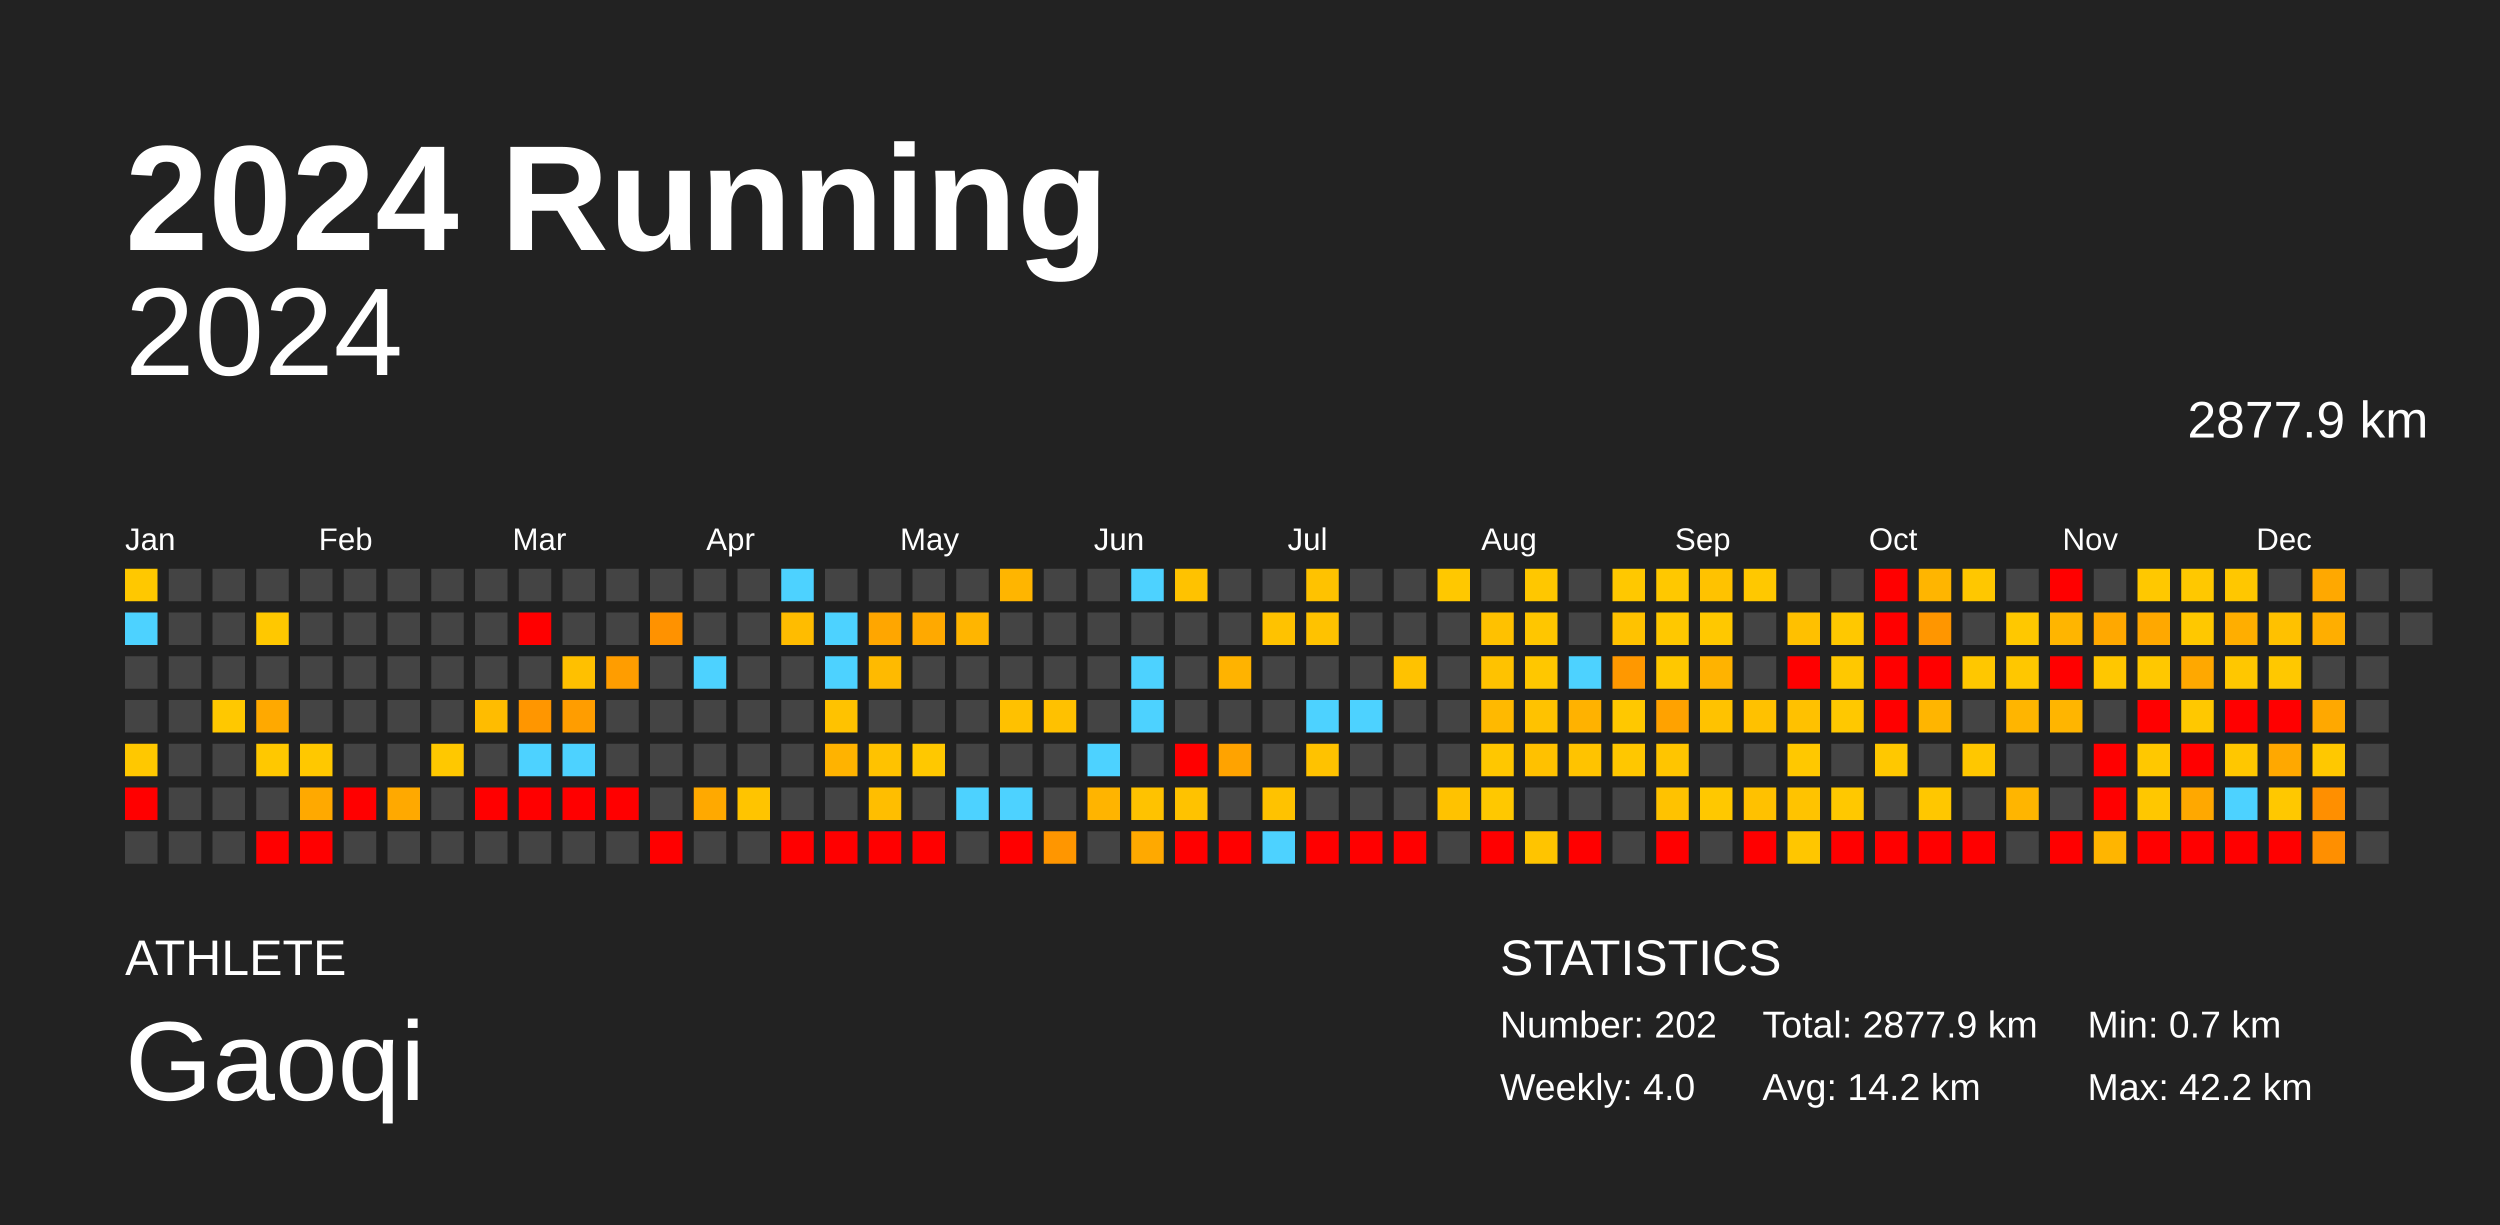
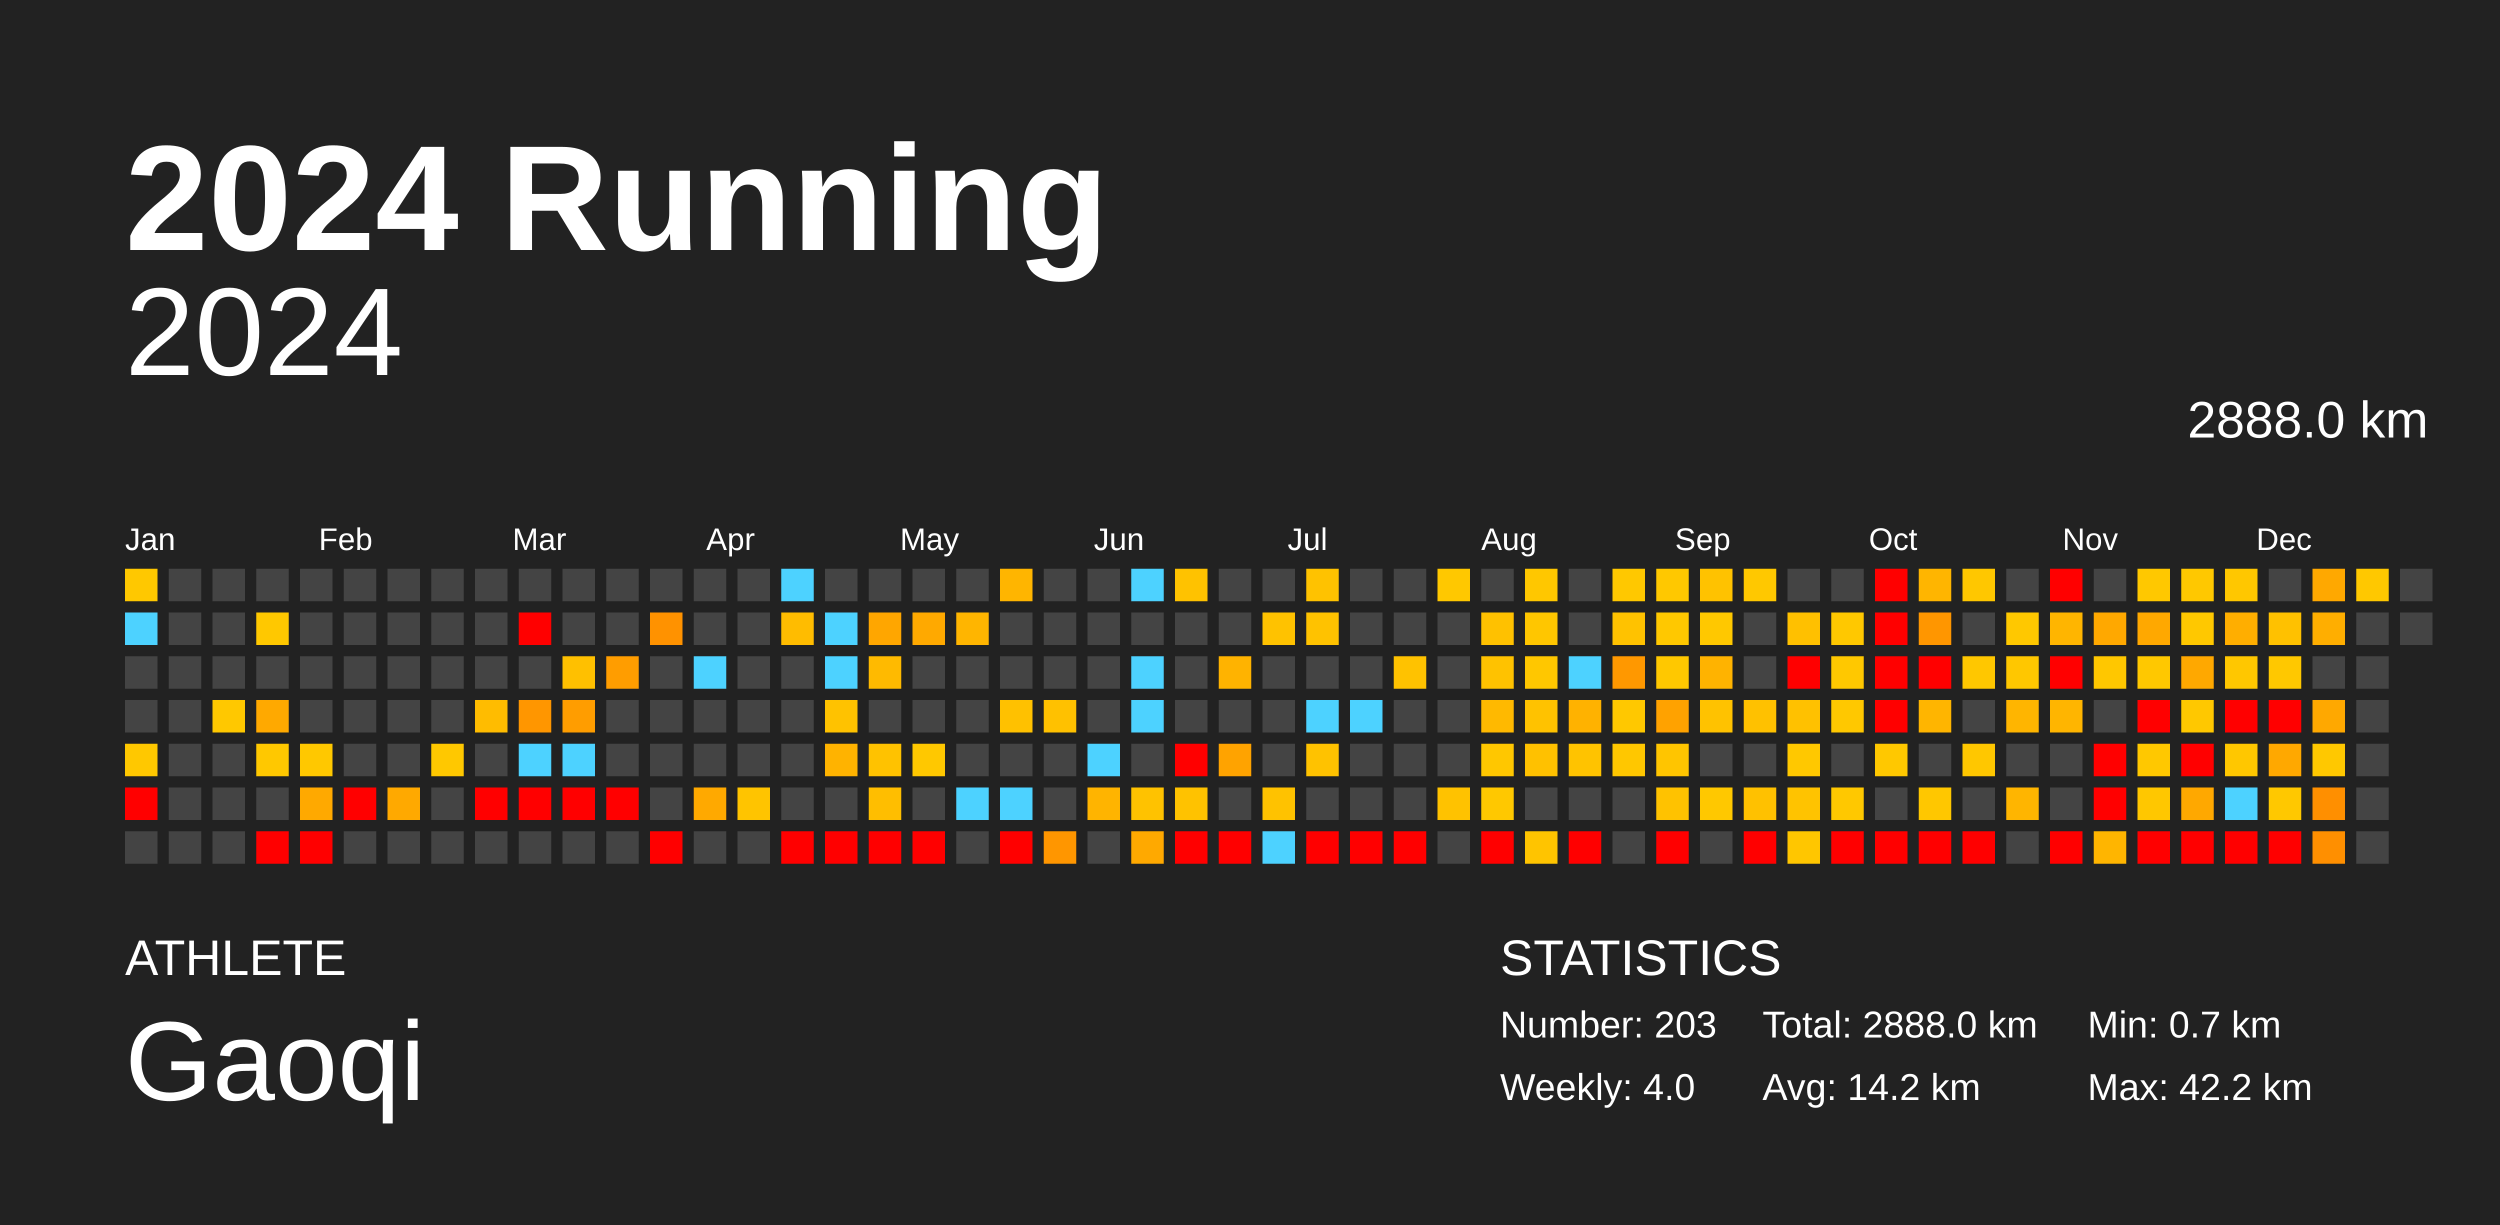
<svg xmlns="http://www.w3.org/2000/svg" baseProfile="full" height="98mm" version="1.1" viewBox="0,0,200,98" width="200mm">
  <defs />
  <rect fill="#222222" height="98" width="200" x="0" y="0" />
  <text fill="#FFFFFF" style="font-size:12px; font-family:Arial; font-weight:bold;" x="10" y="20">2024 Running</text>
  <text fill="#FFFFFF" style="font-size:4px; font-family:Arial" x="10" y="78">ATHLETE</text>
  <text fill="#FFFFFF" style="font-size:9px; font-family:Arial" x="10" y="88">Gaoqi</text>
  <text fill="#FFFFFF" style="font-size:4px; font-family:Arial" x="120" y="78">STATISTICS</text>
-   <text fill="#FFFFFF" style="font-size:3px; font-family:Arial" x="120" y="83">Number: 202</text>
+   <text fill="#FFFFFF" style="font-size:3px; font-family:Arial" x="120" y="83">Number: 203</text>
  <text fill="#FFFFFF" style="font-size:3px; font-family:Arial" x="120" y="88">Weekly: 4.0</text>
-   <text fill="#FFFFFF" style="font-size:3px; font-family:Arial" x="141" y="83">Total: 2877.9 km</text>
+   <text fill="#FFFFFF" style="font-size:3px; font-family:Arial" x="141" y="83">Total: 2888.0 km</text>
  <text fill="#FFFFFF" style="font-size:3px; font-family:Arial" x="141" y="88">Avg: 14.2 km</text>
  <text fill="#FFFFFF" style="font-size:3px; font-family:Arial" x="167" y="83">Min: 0.7 km</text>
  <text fill="#FFFFFF" style="font-size:3px; font-family:Arial" x="167" y="88">Max: 42.2 km</text>
  <text alignment-baseline="hanging" fill="#FFFFFF" style="font-size:10.0px; font-family:Arial;" x="10" y="30">2024</text>
-   <text alignment-baseline="hanging" fill="#FFFFFF" style="font-size:4.125px; font-family:Arial;" x="175" y="35">2877.9 km</text>
+   <text alignment-baseline="hanging" fill="#FFFFFF" style="font-size:4.125px; font-family:Arial;" x="175" y="35">2888.0 km</text>
  <text fill="#FFFFFF" style="font-size:2.5px; font-family:Arial" x="10.0" y="44">Jan</text>
  <text fill="#FFFFFF" style="font-size:2.5px; font-family:Arial" x="25.5" y="44">Feb</text>
  <text fill="#FFFFFF" style="font-size:2.5px; font-family:Arial" x="41.0" y="44">Mar</text>
  <text fill="#FFFFFF" style="font-size:2.5px; font-family:Arial" x="56.5" y="44">Apr</text>
  <text fill="#FFFFFF" style="font-size:2.5px; font-family:Arial" x="72.0" y="44">May</text>
  <text fill="#FFFFFF" style="font-size:2.5px; font-family:Arial" x="87.5" y="44">Jun</text>
  <text fill="#FFFFFF" style="font-size:2.5px; font-family:Arial" x="103.0" y="44">Jul</text>
  <text fill="#FFFFFF" style="font-size:2.5px; font-family:Arial" x="118.5" y="44">Aug</text>
  <text fill="#FFFFFF" style="font-size:2.5px; font-family:Arial" x="134.0" y="44">Sep</text>
  <text fill="#FFFFFF" style="font-size:2.5px; font-family:Arial" x="149.5" y="44">Oct</text>
  <text fill="#FFFFFF" style="font-size:2.5px; font-family:Arial" x="165.0" y="44">Nov</text>
  <text fill="#FFFFFF" style="font-size:2.5px; font-family:Arial" x="180.5" y="44">Dec</text>
  <rect fill="#ffc800" height="2.6" width="2.6" x="10.0" y="45.5" />
  <rect fill="#4dd2ff" height="2.6" width="2.6" x="10.0" y="49.0" />
  <rect fill="#444444" height="2.6" width="2.6" x="10.0" y="52.5" />
  <rect fill="#444444" height="2.6" width="2.6" x="10.0" y="56.0" />
  <rect fill="#ffc800" height="2.6" width="2.6" x="10.0" y="59.5" />
  <rect fill="red" height="2.6" width="2.6" x="10.0" y="63.0" />
  <rect fill="#444444" height="2.6" width="2.6" x="10.0" y="66.5" />
  <rect fill="#444444" height="2.6" width="2.6" x="13.5" y="45.5" />
  <rect fill="#444444" height="2.6" width="2.6" x="13.5" y="49.0" />
  <rect fill="#444444" height="2.6" width="2.6" x="13.5" y="52.5" />
  <rect fill="#444444" height="2.6" width="2.6" x="13.5" y="56.0" />
  <rect fill="#444444" height="2.6" width="2.6" x="13.5" y="59.5" />
  <rect fill="#444444" height="2.6" width="2.6" x="13.5" y="63.0" />
  <rect fill="#444444" height="2.6" width="2.6" x="13.5" y="66.5" />
  <rect fill="#444444" height="2.6" width="2.6" x="17.0" y="45.5" />
  <rect fill="#444444" height="2.6" width="2.6" x="17.0" y="49.0" />
  <rect fill="#444444" height="2.6" width="2.6" x="17.0" y="52.5" />
  <rect fill="#ffc800" height="2.6" width="2.6" x="17.0" y="56.0" />
  <rect fill="#444444" height="2.6" width="2.6" x="17.0" y="59.5" />
  <rect fill="#444444" height="2.6" width="2.6" x="17.0" y="63.0" />
  <rect fill="#444444" height="2.6" width="2.6" x="17.0" y="66.5" />
  <rect fill="#444444" height="2.6" width="2.6" x="20.5" y="45.5" />
  <rect fill="#ffc800" height="2.6" width="2.6" x="20.5" y="49.0" />
  <rect fill="#444444" height="2.6" width="2.6" x="20.5" y="52.5" />
  <rect fill="#ffa900" height="2.6" width="2.6" x="20.5" y="56.0" />
  <rect fill="#ffc800" height="2.6" width="2.6" x="20.5" y="59.5" />
  <rect fill="#444444" height="2.6" width="2.6" x="20.5" y="63.0" />
  <rect fill="red" height="2.6" width="2.6" x="20.5" y="66.5" />
  <rect fill="#444444" height="2.6" width="2.6" x="24.0" y="45.5" />
  <rect fill="#444444" height="2.6" width="2.6" x="24.0" y="49.0" />
  <rect fill="#444444" height="2.6" width="2.6" x="24.0" y="52.5" />
  <rect fill="#444444" height="2.6" width="2.6" x="24.0" y="56.0" />
  <rect fill="#ffc800" height="2.6" width="2.6" x="24.0" y="59.5" />
  <rect fill="#ffa900" height="2.6" width="2.6" x="24.0" y="63.0" />
  <rect fill="red" height="2.6" width="2.6" x="24.0" y="66.5" />
  <rect fill="#444444" height="2.6" width="2.6" x="27.5" y="45.5" />
  <rect fill="#444444" height="2.6" width="2.6" x="27.5" y="49.0" />
  <rect fill="#444444" height="2.6" width="2.6" x="27.5" y="52.5" />
  <rect fill="#444444" height="2.6" width="2.6" x="27.5" y="56.0" />
  <rect fill="#444444" height="2.6" width="2.6" x="27.5" y="59.5" />
  <rect fill="red" height="2.6" width="2.6" x="27.5" y="63.0" />
  <rect fill="#444444" height="2.6" width="2.6" x="27.5" y="66.5" />
  <rect fill="#444444" height="2.6" width="2.6" x="31.0" y="45.5" />
  <rect fill="#444444" height="2.6" width="2.6" x="31.0" y="49.0" />
  <rect fill="#444444" height="2.6" width="2.6" x="31.0" y="52.5" />
  <rect fill="#444444" height="2.6" width="2.6" x="31.0" y="56.0" />
  <rect fill="#444444" height="2.6" width="2.6" x="31.0" y="59.5" />
  <rect fill="#ffa900" height="2.6" width="2.6" x="31.0" y="63.0" />
  <rect fill="#444444" height="2.6" width="2.6" x="31.0" y="66.5" />
  <rect fill="#444444" height="2.6" width="2.6" x="34.5" y="45.5" />
  <rect fill="#444444" height="2.6" width="2.6" x="34.5" y="49.0" />
  <rect fill="#444444" height="2.6" width="2.6" x="34.5" y="52.5" />
  <rect fill="#444444" height="2.6" width="2.6" x="34.5" y="56.0" />
  <rect fill="#ffc800" height="2.6" width="2.6" x="34.5" y="59.5" />
  <rect fill="#444444" height="2.6" width="2.6" x="34.5" y="63.0" />
  <rect fill="#444444" height="2.6" width="2.6" x="34.5" y="66.5" />
  <rect fill="#444444" height="2.6" width="2.6" x="38.0" y="45.5" />
  <rect fill="#444444" height="2.6" width="2.6" x="38.0" y="49.0" />
  <rect fill="#444444" height="2.6" width="2.6" x="38.0" y="52.5" />
  <rect fill="#ffbc00" height="2.6" width="2.6" x="38.0" y="56.0" />
  <rect fill="#444444" height="2.6" width="2.6" x="38.0" y="59.5" />
  <rect fill="red" height="2.6" width="2.6" x="38.0" y="63.0" />
  <rect fill="#444444" height="2.6" width="2.6" x="38.0" y="66.5" />
  <rect fill="#444444" height="2.6" width="2.6" x="41.5" y="45.5" />
  <rect fill="red" height="2.6" width="2.6" x="41.5" y="49.0" />
  <rect fill="#444444" height="2.6" width="2.6" x="41.5" y="52.5" />
  <rect fill="#ff9600" height="2.6" width="2.6" x="41.5" y="56.0" />
  <rect fill="#4dd2ff" height="2.6" width="2.6" x="41.5" y="59.5" />
  <rect fill="red" height="2.6" width="2.6" x="41.5" y="63.0" />
  <rect fill="#444444" height="2.6" width="2.6" x="41.5" y="66.5" />
  <rect fill="#444444" height="2.6" width="2.6" x="45.0" y="45.5" />
  <rect fill="#444444" height="2.6" width="2.6" x="45.0" y="49.0" />
  <rect fill="#ffc000" height="2.6" width="2.6" x="45.0" y="52.5" />
  <rect fill="#ff9d00" height="2.6" width="2.6" x="45.0" y="56.0" />
  <rect fill="#4dd2ff" height="2.6" width="2.6" x="45.0" y="59.5" />
  <rect fill="red" height="2.6" width="2.6" x="45.0" y="63.0" />
  <rect fill="#444444" height="2.6" width="2.6" x="45.0" y="66.5" />
  <rect fill="#444444" height="2.6" width="2.6" x="48.5" y="45.5" />
  <rect fill="#444444" height="2.6" width="2.6" x="48.5" y="49.0" />
  <rect fill="#ff9d00" height="2.6" width="2.6" x="48.5" y="52.5" />
  <rect fill="#444444" height="2.6" width="2.6" x="48.5" y="56.0" />
  <rect fill="#444444" height="2.6" width="2.6" x="48.5" y="59.5" />
  <rect fill="red" height="2.6" width="2.6" x="48.5" y="63.0" />
  <rect fill="#444444" height="2.6" width="2.6" x="48.5" y="66.5" />
  <rect fill="#444444" height="2.6" width="2.6" x="52.0" y="45.5" />
  <rect fill="#ff9200" height="2.6" width="2.6" x="52.0" y="49.0" />
  <rect fill="#444444" height="2.6" width="2.6" x="52.0" y="52.5" />
  <rect fill="#444444" height="2.6" width="2.6" x="52.0" y="56.0" />
  <rect fill="#444444" height="2.6" width="2.6" x="52.0" y="59.5" />
  <rect fill="#444444" height="2.6" width="2.6" x="52.0" y="63.0" />
  <rect fill="red" height="2.6" width="2.6" x="52.0" y="66.5" />
  <rect fill="#444444" height="2.6" width="2.6" x="55.5" y="45.5" />
  <rect fill="#444444" height="2.6" width="2.6" x="55.5" y="49.0" />
  <rect fill="#4dd2ff" height="2.6" width="2.6" x="55.5" y="52.5" />
  <rect fill="#444444" height="2.6" width="2.6" x="55.5" y="56.0" />
  <rect fill="#444444" height="2.6" width="2.6" x="55.5" y="59.5" />
  <rect fill="#ffa900" height="2.6" width="2.6" x="55.5" y="63.0" />
  <rect fill="#444444" height="2.6" width="2.6" x="55.5" y="66.5" />
  <rect fill="#444444" height="2.6" width="2.6" x="59.0" y="45.5" />
  <rect fill="#444444" height="2.6" width="2.6" x="59.0" y="49.0" />
  <rect fill="#444444" height="2.6" width="2.6" x="59.0" y="52.5" />
  <rect fill="#444444" height="2.6" width="2.6" x="59.0" y="56.0" />
  <rect fill="#444444" height="2.6" width="2.6" x="59.0" y="59.5" />
  <rect fill="#ffc400" height="2.6" width="2.6" x="59.0" y="63.0" />
  <rect fill="#444444" height="2.6" width="2.6" x="59.0" y="66.5" />
  <rect fill="#4dd2ff" height="2.6" width="2.6" x="62.5" y="45.5" />
  <rect fill="#ffbc00" height="2.6" width="2.6" x="62.5" y="49.0" />
  <rect fill="#444444" height="2.6" width="2.6" x="62.5" y="52.5" />
  <rect fill="#444444" height="2.6" width="2.6" x="62.5" y="56.0" />
  <rect fill="#444444" height="2.6" width="2.6" x="62.5" y="59.5" />
  <rect fill="#444444" height="2.6" width="2.6" x="62.5" y="63.0" />
  <rect fill="red" height="2.6" width="2.6" x="62.5" y="66.5" />
  <rect fill="#444444" height="2.6" width="2.6" x="66.0" y="45.5" />
  <rect fill="#4dd2ff" height="2.6" width="2.6" x="66.0" y="49.0" />
  <rect fill="#4dd2ff" height="2.6" width="2.6" x="66.0" y="52.5" />
  <rect fill="#ffc200" height="2.6" width="2.6" x="66.0" y="56.0" />
  <rect fill="#ffb300" height="2.6" width="2.6" x="66.0" y="59.5" />
  <rect fill="#444444" height="2.6" width="2.6" x="66.0" y="63.0" />
  <rect fill="red" height="2.6" width="2.6" x="66.0" y="66.5" />
  <rect fill="#444444" height="2.6" width="2.6" x="69.5" y="45.5" />
  <rect fill="#ffa600" height="2.6" width="2.6" x="69.5" y="49.0" />
  <rect fill="#ffba00" height="2.6" width="2.6" x="69.5" y="52.5" />
  <rect fill="#444444" height="2.6" width="2.6" x="69.5" y="56.0" />
  <rect fill="#ffc200" height="2.6" width="2.6" x="69.5" y="59.5" />
  <rect fill="#ffbe00" height="2.6" width="2.6" x="69.5" y="63.0" />
  <rect fill="red" height="2.6" width="2.6" x="69.5" y="66.5" />
  <rect fill="#444444" height="2.6" width="2.6" x="73.0" y="45.5" />
  <rect fill="#ffa900" height="2.6" width="2.6" x="73.0" y="49.0" />
  <rect fill="#444444" height="2.6" width="2.6" x="73.0" y="52.5" />
  <rect fill="#444444" height="2.6" width="2.6" x="73.0" y="56.0" />
  <rect fill="#ffc800" height="2.6" width="2.6" x="73.0" y="59.5" />
  <rect fill="#444444" height="2.6" width="2.6" x="73.0" y="63.0" />
  <rect fill="red" height="2.6" width="2.6" x="73.0" y="66.5" />
  <rect fill="#444444" height="2.6" width="2.6" x="76.5" y="45.5" />
  <rect fill="#ffb500" height="2.6" width="2.6" x="76.5" y="49.0" />
  <rect fill="#444444" height="2.6" width="2.6" x="76.5" y="52.5" />
  <rect fill="#444444" height="2.6" width="2.6" x="76.5" y="56.0" />
  <rect fill="#444444" height="2.6" width="2.6" x="76.5" y="59.5" />
  <rect fill="#4dd2ff" height="2.6" width="2.6" x="76.5" y="63.0" />
  <rect fill="#444444" height="2.6" width="2.6" x="76.5" y="66.5" />
  <rect fill="#ffb500" height="2.6" width="2.6" x="80.0" y="45.5" />
  <rect fill="#444444" height="2.6" width="2.6" x="80.0" y="49.0" />
  <rect fill="#444444" height="2.6" width="2.6" x="80.0" y="52.5" />
  <rect fill="#ffc100" height="2.6" width="2.6" x="80.0" y="56.0" />
  <rect fill="#444444" height="2.6" width="2.6" x="80.0" y="59.5" />
  <rect fill="#4dd2ff" height="2.6" width="2.6" x="80.0" y="63.0" />
  <rect fill="red" height="2.6" width="2.6" x="80.0" y="66.5" />
  <rect fill="#444444" height="2.6" width="2.6" x="83.5" y="45.5" />
  <rect fill="#444444" height="2.6" width="2.6" x="83.5" y="49.0" />
  <rect fill="#444444" height="2.6" width="2.6" x="83.5" y="52.5" />
  <rect fill="#ffc100" height="2.6" width="2.6" x="83.5" y="56.0" />
  <rect fill="#444444" height="2.6" width="2.6" x="83.5" y="59.5" />
  <rect fill="#444444" height="2.6" width="2.6" x="83.5" y="63.0" />
  <rect fill="#ff9600" height="2.6" width="2.6" x="83.5" y="66.5" />
  <rect fill="#444444" height="2.6" width="2.6" x="87.0" y="45.5" />
  <rect fill="#444444" height="2.6" width="2.6" x="87.0" y="49.0" />
  <rect fill="#444444" height="2.6" width="2.6" x="87.0" y="52.5" />
  <rect fill="#444444" height="2.6" width="2.6" x="87.0" y="56.0" />
  <rect fill="#4dd2ff" height="2.6" width="2.6" x="87.0" y="59.5" />
  <rect fill="#ffb400" height="2.6" width="2.6" x="87.0" y="63.0" />
  <rect fill="#444444" height="2.6" width="2.6" x="87.0" y="66.5" />
  <rect fill="#4dd2ff" height="2.6" width="2.6" x="90.5" y="45.5" />
  <rect fill="#444444" height="2.6" width="2.6" x="90.5" y="49.0" />
  <rect fill="#4dd2ff" height="2.6" width="2.6" x="90.5" y="52.5" />
  <rect fill="#4dd2ff" height="2.6" width="2.6" x="90.5" y="56.0" />
  <rect fill="#444444" height="2.6" width="2.6" x="90.5" y="59.5" />
  <rect fill="#ffc200" height="2.6" width="2.6" x="90.5" y="63.0" />
  <rect fill="#ffa900" height="2.6" width="2.6" x="90.5" y="66.5" />
  <rect fill="#ffc200" height="2.6" width="2.6" x="94.0" y="45.5" />
  <rect fill="#444444" height="2.6" width="2.6" x="94.0" y="49.0" />
  <rect fill="#444444" height="2.6" width="2.6" x="94.0" y="52.5" />
  <rect fill="#444444" height="2.6" width="2.6" x="94.0" y="56.0" />
  <rect fill="red" height="2.6" width="2.6" x="94.0" y="59.5" />
  <rect fill="#ffc200" height="2.6" width="2.6" x="94.0" y="63.0" />
  <rect fill="red" height="2.6" width="2.6" x="94.0" y="66.5" />
  <rect fill="#444444" height="2.6" width="2.6" x="97.5" y="45.5" />
  <rect fill="#444444" height="2.6" width="2.6" x="97.5" y="49.0" />
  <rect fill="#ffb300" height="2.6" width="2.6" x="97.5" y="52.5" />
  <rect fill="#444444" height="2.6" width="2.6" x="97.5" y="56.0" />
  <rect fill="#ffa300" height="2.6" width="2.6" x="97.5" y="59.5" />
  <rect fill="#444444" height="2.6" width="2.6" x="97.5" y="63.0" />
  <rect fill="red" height="2.6" width="2.6" x="97.5" y="66.5" />
  <rect fill="#444444" height="2.6" width="2.6" x="101.0" y="45.5" />
  <rect fill="#ffc200" height="2.6" width="2.6" x="101.0" y="49.0" />
  <rect fill="#444444" height="2.6" width="2.6" x="101.0" y="52.5" />
  <rect fill="#444444" height="2.6" width="2.6" x="101.0" y="56.0" />
  <rect fill="#444444" height="2.6" width="2.6" x="101.0" y="59.5" />
  <rect fill="#ffc200" height="2.6" width="2.6" x="101.0" y="63.0" />
  <rect fill="#4dd2ff" height="2.6" width="2.6" x="101.0" y="66.5" />
  <rect fill="#ffc200" height="2.6" width="2.6" x="104.5" y="45.5" />
  <rect fill="#ffc200" height="2.6" width="2.6" x="104.5" y="49.0" />
  <rect fill="#444444" height="2.6" width="2.6" x="104.5" y="52.5" />
  <rect fill="#4dd2ff" height="2.6" width="2.6" x="104.5" y="56.0" />
  <rect fill="#ffc200" height="2.6" width="2.6" x="104.5" y="59.5" />
  <rect fill="#444444" height="2.6" width="2.6" x="104.5" y="63.0" />
  <rect fill="red" height="2.6" width="2.6" x="104.5" y="66.5" />
  <rect fill="#444444" height="2.6" width="2.6" x="108.0" y="45.5" />
  <rect fill="#444444" height="2.6" width="2.6" x="108.0" y="49.0" />
  <rect fill="#444444" height="2.6" width="2.6" x="108.0" y="52.5" />
  <rect fill="#4dd2ff" height="2.6" width="2.6" x="108.0" y="56.0" />
  <rect fill="#444444" height="2.6" width="2.6" x="108.0" y="59.5" />
  <rect fill="#444444" height="2.6" width="2.6" x="108.0" y="63.0" />
  <rect fill="red" height="2.6" width="2.6" x="108.0" y="66.5" />
  <rect fill="#444444" height="2.6" width="2.6" x="111.5" y="45.5" />
  <rect fill="#444444" height="2.6" width="2.6" x="111.5" y="49.0" />
  <rect fill="#ffc200" height="2.6" width="2.6" x="111.5" y="52.5" />
  <rect fill="#444444" height="2.6" width="2.6" x="111.5" y="56.0" />
  <rect fill="#444444" height="2.6" width="2.6" x="111.5" y="59.5" />
  <rect fill="#444444" height="2.6" width="2.6" x="111.5" y="63.0" />
  <rect fill="red" height="2.6" width="2.6" x="111.5" y="66.5" />
  <rect fill="#ffc800" height="2.6" width="2.6" x="115.0" y="45.5" />
  <rect fill="#444444" height="2.6" width="2.6" x="115.0" y="49.0" />
  <rect fill="#444444" height="2.6" width="2.6" x="115.0" y="52.5" />
  <rect fill="#444444" height="2.6" width="2.6" x="115.0" y="56.0" />
  <rect fill="#444444" height="2.6" width="2.6" x="115.0" y="59.5" />
  <rect fill="#ffc200" height="2.6" width="2.6" x="115.0" y="63.0" />
  <rect fill="#444444" height="2.6" width="2.6" x="115.0" y="66.5" />
  <rect fill="#444444" height="2.6" width="2.6" x="118.5" y="45.5" />
  <rect fill="#ffc100" height="2.6" width="2.6" x="118.5" y="49.0" />
  <rect fill="#ffc200" height="2.6" width="2.6" x="118.5" y="52.5" />
  <rect fill="#ffb900" height="2.6" width="2.6" x="118.5" y="56.0" />
  <rect fill="#ffc700" height="2.6" width="2.6" x="118.5" y="59.5" />
  <rect fill="#ffc800" height="2.6" width="2.6" x="118.5" y="63.0" />
  <rect fill="red" height="2.6" width="2.6" x="118.5" y="66.5" />
  <rect fill="#ffc700" height="2.6" width="2.6" x="122.0" y="45.5" />
  <rect fill="#ffc600" height="2.6" width="2.6" x="122.0" y="49.0" />
  <rect fill="#ffc700" height="2.6" width="2.6" x="122.0" y="52.5" />
  <rect fill="#ffc200" height="2.6" width="2.6" x="122.0" y="56.0" />
  <rect fill="#ffc100" height="2.6" width="2.6" x="122.0" y="59.5" />
  <rect fill="#444444" height="2.6" width="2.6" x="122.0" y="63.0" />
  <rect fill="#ffc400" height="2.6" width="2.6" x="122.0" y="66.5" />
  <rect fill="#444444" height="2.6" width="2.6" x="125.5" y="45.5" />
  <rect fill="#444444" height="2.6" width="2.6" x="125.5" y="49.0" />
  <rect fill="#4dd2ff" height="2.6" width="2.6" x="125.5" y="52.5" />
  <rect fill="#ffb200" height="2.6" width="2.6" x="125.5" y="56.0" />
  <rect fill="#ffc300" height="2.6" width="2.6" x="125.5" y="59.5" />
  <rect fill="#444444" height="2.6" width="2.6" x="125.5" y="63.0" />
  <rect fill="red" height="2.6" width="2.6" x="125.5" y="66.5" />
  <rect fill="#ffc800" height="2.6" width="2.6" x="129.0" y="45.5" />
  <rect fill="#ffc200" height="2.6" width="2.6" x="129.0" y="49.0" />
  <rect fill="#ff9800" height="2.6" width="2.6" x="129.0" y="52.5" />
  <rect fill="#ffc800" height="2.6" width="2.6" x="129.0" y="56.0" />
  <rect fill="#ffc700" height="2.6" width="2.6" x="129.0" y="59.5" />
  <rect fill="#444444" height="2.6" width="2.6" x="129.0" y="63.0" />
  <rect fill="#444444" height="2.6" width="2.6" x="129.0" y="66.5" />
  <rect fill="#ffc800" height="2.6" width="2.6" x="132.5" y="45.5" />
  <rect fill="#ffc800" height="2.6" width="2.6" x="132.5" y="49.0" />
  <rect fill="#ffc800" height="2.6" width="2.6" x="132.5" y="52.5" />
  <rect fill="#ffa200" height="2.6" width="2.6" x="132.5" y="56.0" />
  <rect fill="#ffc500" height="2.6" width="2.6" x="132.5" y="59.5" />
  <rect fill="#ffc200" height="2.6" width="2.6" x="132.5" y="63.0" />
  <rect fill="red" height="2.6" width="2.6" x="132.5" y="66.5" />
  <rect fill="#ffc200" height="2.6" width="2.6" x="136.0" y="45.5" />
  <rect fill="#ffc800" height="2.6" width="2.6" x="136.0" y="49.0" />
  <rect fill="#ffb300" height="2.6" width="2.6" x="136.0" y="52.5" />
  <rect fill="#ffc200" height="2.6" width="2.6" x="136.0" y="56.0" />
  <rect fill="#444444" height="2.6" width="2.6" x="136.0" y="59.5" />
  <rect fill="#ffc800" height="2.6" width="2.6" x="136.0" y="63.0" />
  <rect fill="#444444" height="2.6" width="2.6" x="136.0" y="66.5" />
  <rect fill="#ffc800" height="2.6" width="2.6" x="139.5" y="45.5" />
  <rect fill="#444444" height="2.6" width="2.6" x="139.5" y="49.0" />
  <rect fill="#444444" height="2.6" width="2.6" x="139.5" y="52.5" />
  <rect fill="#ffc100" height="2.6" width="2.6" x="139.5" y="56.0" />
  <rect fill="#444444" height="2.6" width="2.6" x="139.5" y="59.5" />
  <rect fill="#ffc100" height="2.6" width="2.6" x="139.5" y="63.0" />
  <rect fill="red" height="2.6" width="2.6" x="139.5" y="66.5" />
  <rect fill="#444444" height="2.6" width="2.6" x="143.0" y="45.5" />
  <rect fill="#ffc000" height="2.6" width="2.6" x="143.0" y="49.0" />
  <rect fill="red" height="2.6" width="2.6" x="143.0" y="52.5" />
  <rect fill="#ffc100" height="2.6" width="2.6" x="143.0" y="56.0" />
  <rect fill="#ffc800" height="2.6" width="2.6" x="143.0" y="59.5" />
  <rect fill="#ffc300" height="2.6" width="2.6" x="143.0" y="63.0" />
  <rect fill="#ffc600" height="2.6" width="2.6" x="143.0" y="66.5" />
  <rect fill="#444444" height="2.6" width="2.6" x="146.5" y="45.5" />
  <rect fill="#ffc800" height="2.6" width="2.6" x="146.5" y="49.0" />
  <rect fill="#ffc800" height="2.6" width="2.6" x="146.5" y="52.5" />
  <rect fill="#ffc800" height="2.6" width="2.6" x="146.5" y="56.0" />
  <rect fill="#444444" height="2.6" width="2.6" x="146.5" y="59.5" />
  <rect fill="#ffc800" height="2.6" width="2.6" x="146.5" y="63.0" />
  <rect fill="red" height="2.6" width="2.6" x="146.5" y="66.5" />
  <rect fill="red" height="2.6" width="2.6" x="150.0" y="45.5" />
  <rect fill="red" height="2.6" width="2.6" x="150.0" y="49.0" />
  <rect fill="red" height="2.6" width="2.6" x="150.0" y="52.5" />
  <rect fill="red" height="2.6" width="2.6" x="150.0" y="56.0" />
  <rect fill="#ffc800" height="2.6" width="2.6" x="150.0" y="59.5" />
  <rect fill="#444444" height="2.6" width="2.6" x="150.0" y="63.0" />
  <rect fill="red" height="2.6" width="2.6" x="150.0" y="66.5" />
  <rect fill="#ffb500" height="2.6" width="2.6" x="153.5" y="45.5" />
  <rect fill="#ff9600" height="2.6" width="2.6" x="153.5" y="49.0" />
  <rect fill="red" height="2.6" width="2.6" x="153.5" y="52.5" />
  <rect fill="#ffb500" height="2.6" width="2.6" x="153.5" y="56.0" />
  <rect fill="#444444" height="2.6" width="2.6" x="153.5" y="59.5" />
  <rect fill="#ffc700" height="2.6" width="2.6" x="153.5" y="63.0" />
  <rect fill="red" height="2.6" width="2.6" x="153.5" y="66.5" />
  <rect fill="#ffc700" height="2.6" width="2.6" x="157.0" y="45.5" />
  <rect fill="#444444" height="2.6" width="2.6" x="157.0" y="49.0" />
  <rect fill="#ffc700" height="2.6" width="2.6" x="157.0" y="52.5" />
  <rect fill="#444444" height="2.6" width="2.6" x="157.0" y="56.0" />
  <rect fill="#ffc700" height="2.6" width="2.6" x="157.0" y="59.5" />
  <rect fill="#444444" height="2.6" width="2.6" x="157.0" y="63.0" />
  <rect fill="red" height="2.6" width="2.6" x="157.0" y="66.5" />
  <rect fill="#444444" height="2.6" width="2.6" x="160.5" y="45.5" />
  <rect fill="#ffc800" height="2.6" width="2.6" x="160.5" y="49.0" />
  <rect fill="#ffc700" height="2.6" width="2.6" x="160.5" y="52.5" />
  <rect fill="#ffb500" height="2.6" width="2.6" x="160.5" y="56.0" />
  <rect fill="#444444" height="2.6" width="2.6" x="160.5" y="59.5" />
  <rect fill="#ffb500" height="2.6" width="2.6" x="160.5" y="63.0" />
  <rect fill="#444444" height="2.6" width="2.6" x="160.5" y="66.5" />
  <rect fill="red" height="2.6" width="2.6" x="164.0" y="45.5" />
  <rect fill="#ffb500" height="2.6" width="2.6" x="164.0" y="49.0" />
  <rect fill="red" height="2.6" width="2.6" x="164.0" y="52.5" />
  <rect fill="#ffb500" height="2.6" width="2.6" x="164.0" y="56.0" />
  <rect fill="#444444" height="2.6" width="2.6" x="164.0" y="59.5" />
  <rect fill="#444444" height="2.6" width="2.6" x="164.0" y="63.0" />
  <rect fill="red" height="2.6" width="2.6" x="164.0" y="66.5" />
  <rect fill="#444444" height="2.6" width="2.6" x="167.5" y="45.5" />
  <rect fill="#ffa800" height="2.6" width="2.6" x="167.5" y="49.0" />
  <rect fill="#ffc700" height="2.6" width="2.6" x="167.5" y="52.5" />
  <rect fill="#444444" height="2.6" width="2.6" x="167.5" y="56.0" />
  <rect fill="red" height="2.6" width="2.6" x="167.5" y="59.5" />
  <rect fill="red" height="2.6" width="2.6" x="167.5" y="63.0" />
  <rect fill="#ffb500" height="2.6" width="2.6" x="167.5" y="66.5" />
  <rect fill="#ffc800" height="2.6" width="2.6" x="171.0" y="45.5" />
  <rect fill="#ffa800" height="2.6" width="2.6" x="171.0" y="49.0" />
  <rect fill="#ffc800" height="2.6" width="2.6" x="171.0" y="52.5" />
  <rect fill="red" height="2.6" width="2.6" x="171.0" y="56.0" />
  <rect fill="#ffc800" height="2.6" width="2.6" x="171.0" y="59.5" />
  <rect fill="#ffc700" height="2.6" width="2.6" x="171.0" y="63.0" />
  <rect fill="red" height="2.6" width="2.6" x="171.0" y="66.5" />
  <rect fill="#ffc800" height="2.6" width="2.6" x="174.5" y="45.5" />
  <rect fill="#ffc800" height="2.6" width="2.6" x="174.5" y="49.0" />
  <rect fill="#ffa800" height="2.6" width="2.6" x="174.5" y="52.5" />
  <rect fill="#ffc800" height="2.6" width="2.6" x="174.5" y="56.0" />
  <rect fill="red" height="2.6" width="2.6" x="174.5" y="59.5" />
  <rect fill="#ffa800" height="2.6" width="2.6" x="174.5" y="63.0" />
  <rect fill="red" height="2.6" width="2.6" x="174.5" y="66.5" />
  <rect fill="#ffc700" height="2.6" width="2.6" x="178.0" y="45.5" />
  <rect fill="#ffae00" height="2.6" width="2.6" x="178.0" y="49.0" />
  <rect fill="#ffc700" height="2.6" width="2.6" x="178.0" y="52.5" />
  <rect fill="red" height="2.6" width="2.6" x="178.0" y="56.0" />
  <rect fill="#ffc700" height="2.6" width="2.6" x="178.0" y="59.5" />
  <rect fill="#4dd2ff" height="2.6" width="2.6" x="178.0" y="63.0" />
  <rect fill="red" height="2.6" width="2.6" x="178.0" y="66.5" />
  <rect fill="#444444" height="2.6" width="2.6" x="181.5" y="45.5" />
  <rect fill="#ffc100" height="2.6" width="2.6" x="181.5" y="49.0" />
  <rect fill="#ffc800" height="2.6" width="2.6" x="181.5" y="52.5" />
  <rect fill="red" height="2.6" width="2.6" x="181.5" y="56.0" />
  <rect fill="#ffa800" height="2.6" width="2.6" x="181.5" y="59.5" />
  <rect fill="#ffc800" height="2.6" width="2.6" x="181.5" y="63.0" />
  <rect fill="red" height="2.6" width="2.6" x="181.5" y="66.5" />
  <rect fill="#ffa800" height="2.6" width="2.6" x="185.0" y="45.5" />
  <rect fill="#ffae00" height="2.6" width="2.6" x="185.0" y="49.0" />
  <rect fill="#444444" height="2.6" width="2.6" x="185.0" y="52.5" />
  <rect fill="#ffa800" height="2.6" width="2.6" x="185.0" y="56.0" />
  <rect fill="#ffc800" height="2.6" width="2.6" x="185.0" y="59.5" />
  <rect fill="#ff8f00" height="2.6" width="2.6" x="185.0" y="63.0" />
  <rect fill="#ff8f00" height="2.6" width="2.6" x="185.0" y="66.5" />
-   <rect fill="#444444" height="2.6" width="2.6" x="188.5" y="45.5" />
+   <rect fill="#ffc800" height="2.6" width="2.6" x="188.5" y="45.5" />
  <rect fill="#444444" height="2.6" width="2.6" x="188.5" y="49.0" />
  <rect fill="#444444" height="2.6" width="2.6" x="188.5" y="52.5" />
  <rect fill="#444444" height="2.6" width="2.6" x="188.5" y="56.0" />
  <rect fill="#444444" height="2.6" width="2.6" x="188.5" y="59.5" />
  <rect fill="#444444" height="2.6" width="2.6" x="188.5" y="63.0" />
  <rect fill="#444444" height="2.6" width="2.6" x="188.5" y="66.5" />
  <rect fill="#444444" height="2.6" width="2.6" x="192.0" y="45.5" />
  <rect fill="#444444" height="2.6" width="2.6" x="192.0" y="49.0" />
</svg>
